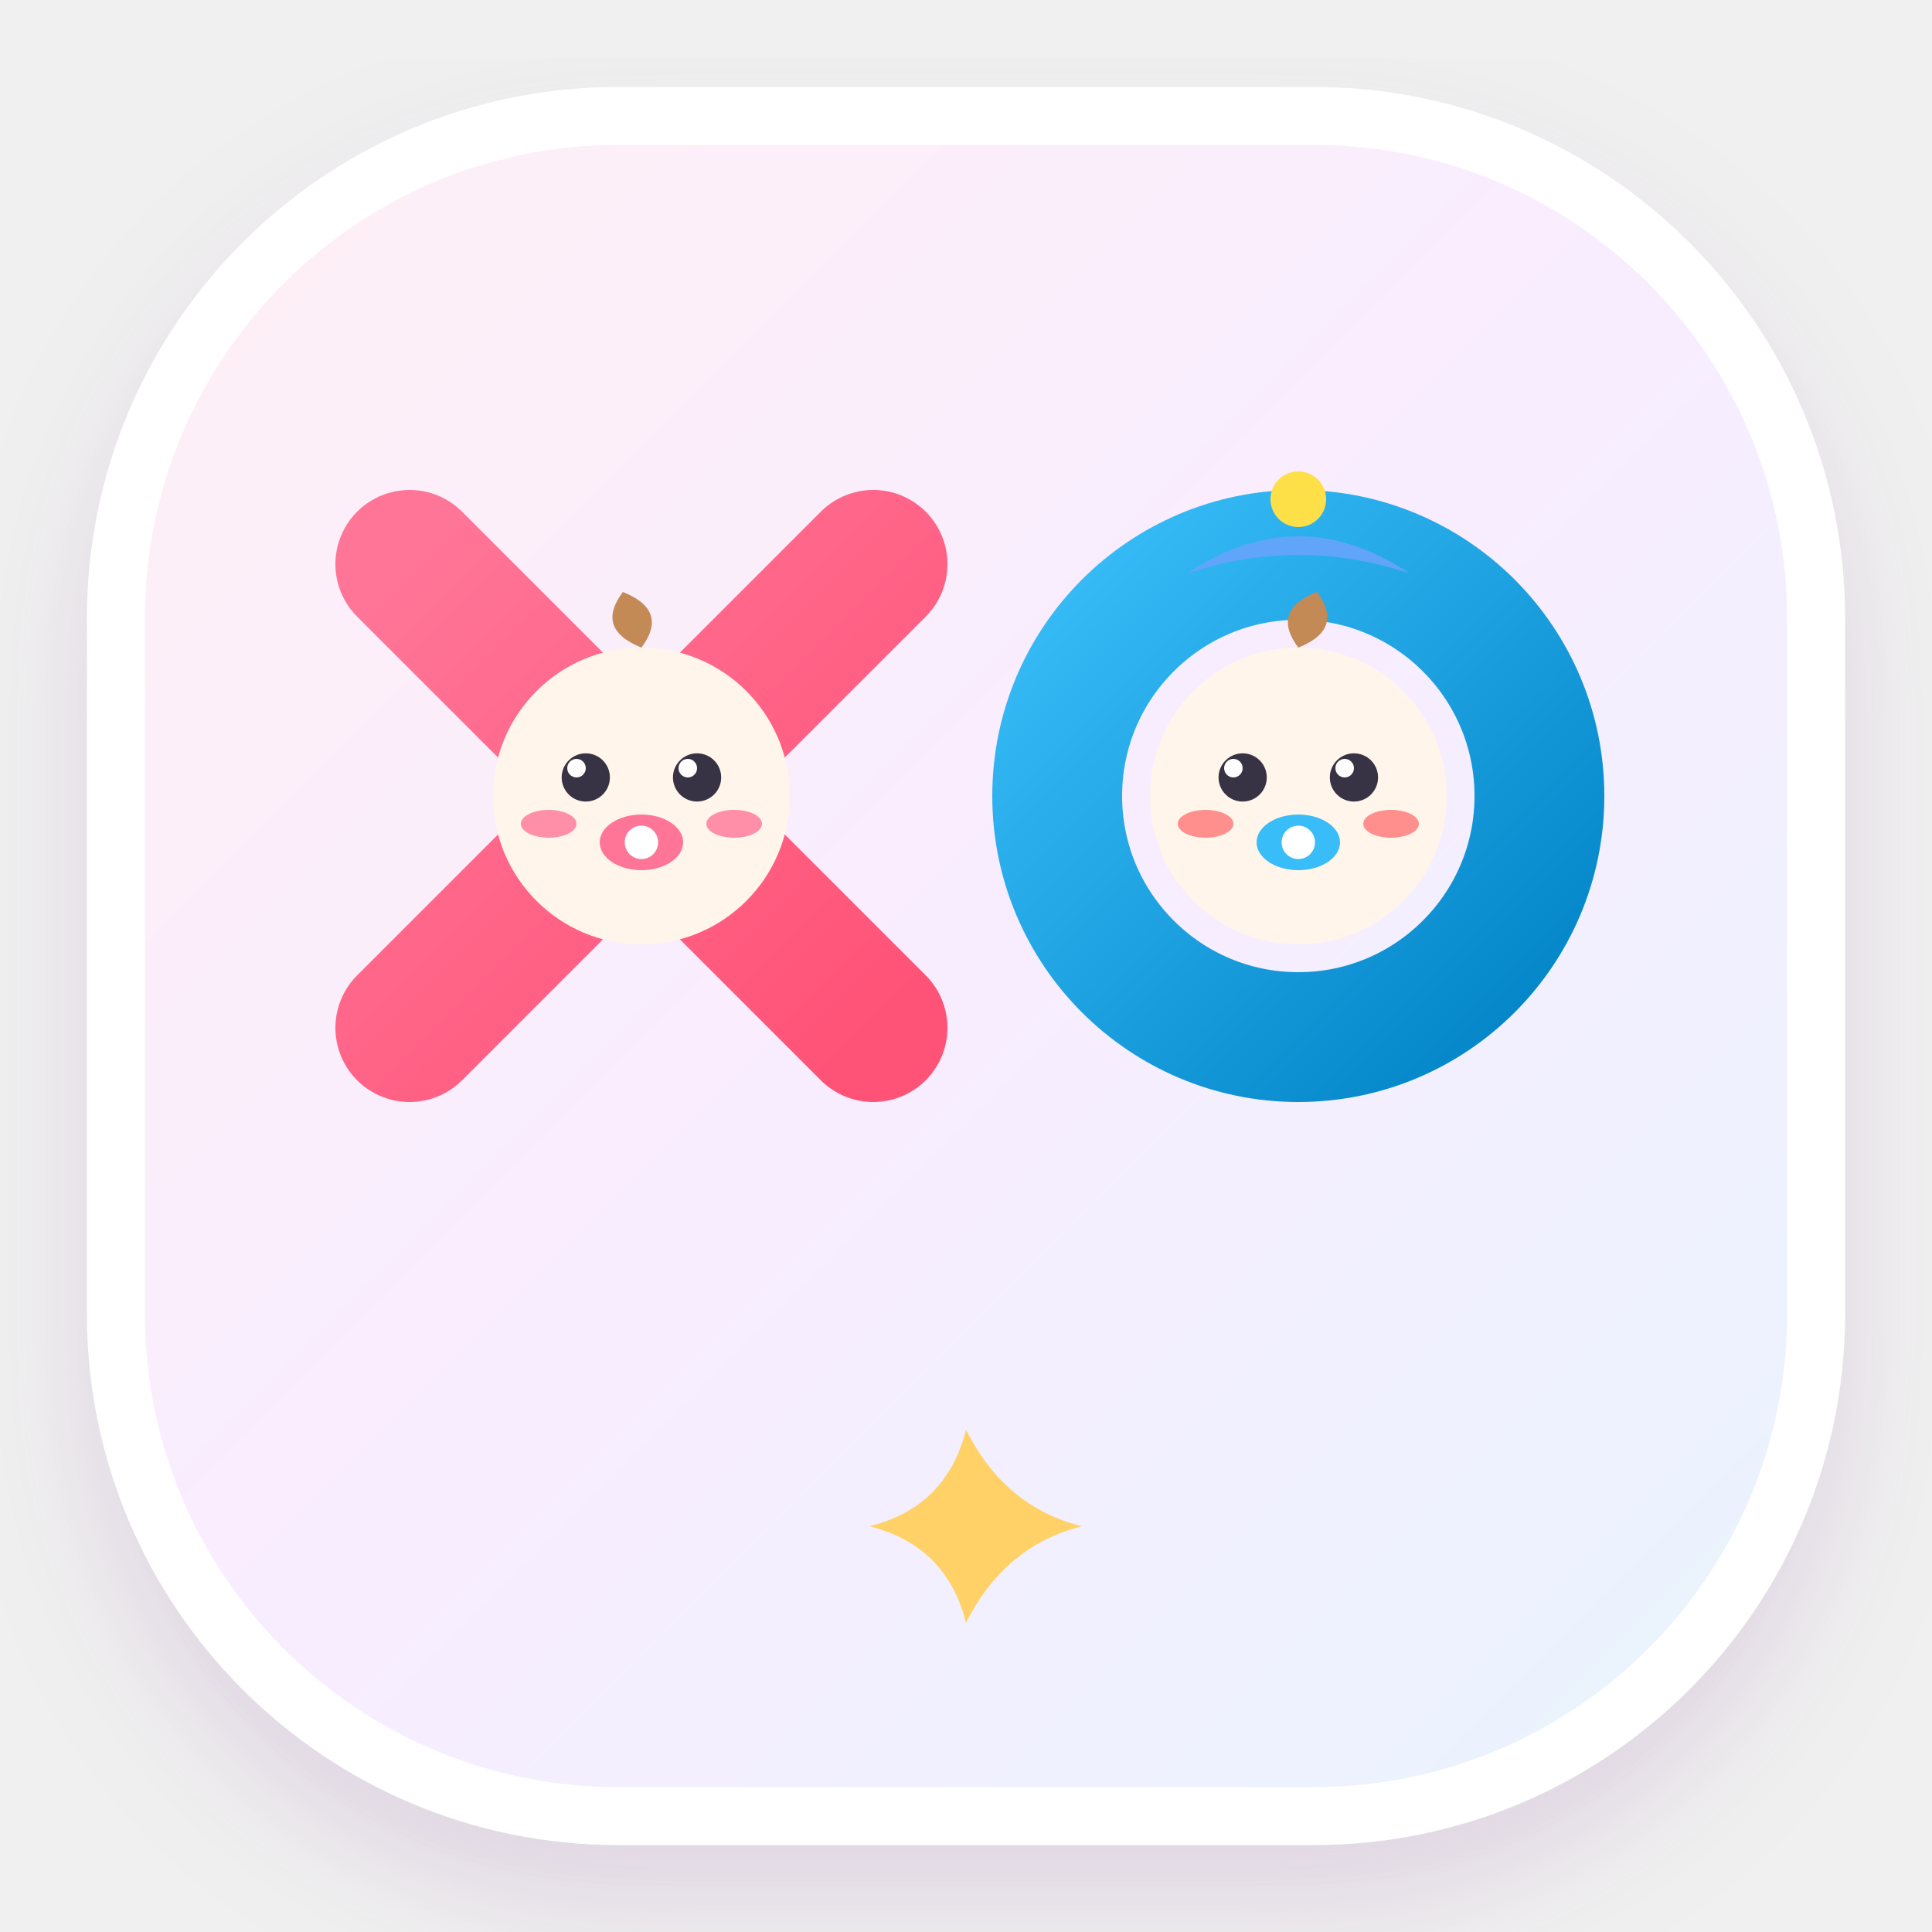
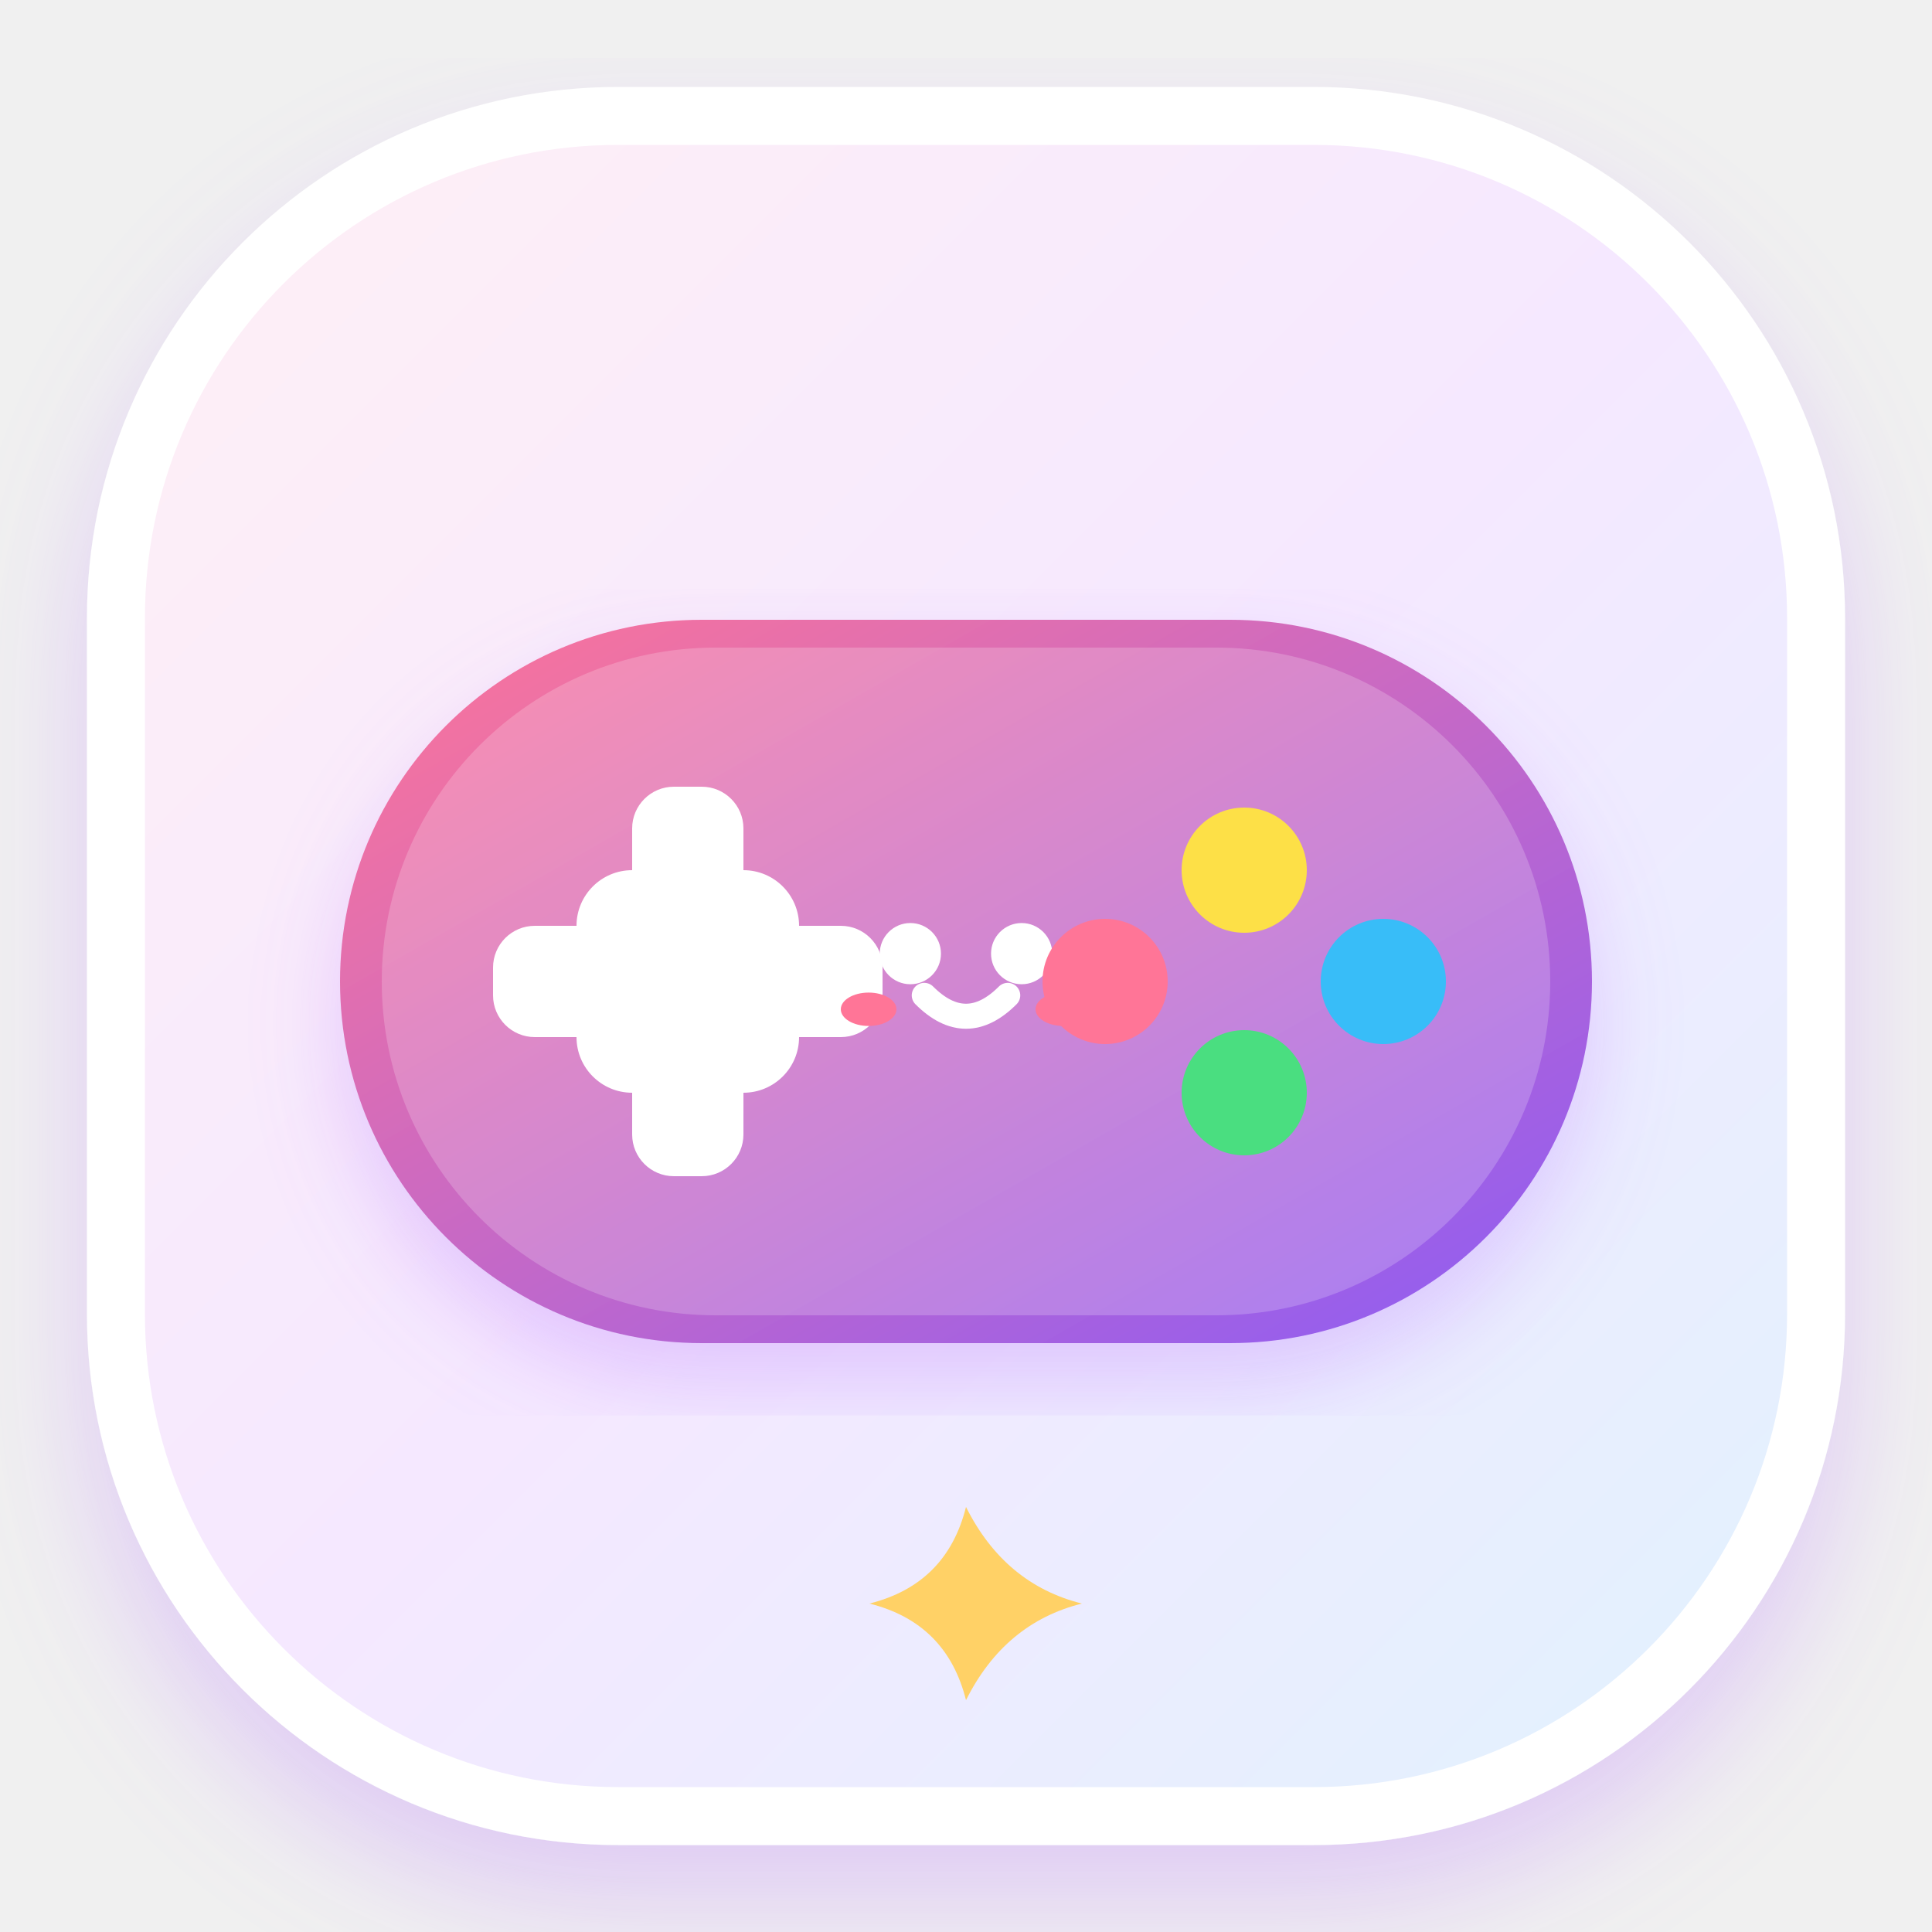
<svg xmlns="http://www.w3.org/2000/svg" viewBox="0 0 100 100">
  <defs>
-     <linearGradient id="babyBg" x1="0%" y1="0%" x2="100%" y2="100%">
+     <linearGradient id="hubBg" x1="0%" y1="0%" x2="100%" y2="100%">
      <stop offset="0%" stop-color="#fff0f5" />
-       <stop offset="50%" stop-color="#f8edff" />
-       <stop offset="100%" stop-color="#e8f4fd" />
+       <stop offset="50%" stop-color="#f5e8ff" />
+       <stop offset="100%" stop-color="#e0f2fe" />
    </linearGradient>
-     <linearGradient id="kBabyGrad" x1="0%" y1="0%" x2="100%" y2="100%">
+     <linearGradient id="padGrad" x1="0%" y1="0%" x2="100%" y2="100%">
      <stop offset="0%" stop-color="#ff7597" />
-       <stop offset="100%" stop-color="#ff5277" />
+       <stop offset="100%" stop-color="#8b5cf6" />
    </linearGradient>
-     <linearGradient id="zBabyGrad" x1="0%" y1="0%" x2="100%" y2="100%">
-       <stop offset="0%" stop-color="#38bdf8" />
-       <stop offset="100%" stop-color="#0284c7" />
-     </linearGradient>
-     <filter id="babyShadow" x="-10%" y="-10%" width="120%" height="120%">
-       <feDropShadow dx="0" dy="3" stdDeviation="3" flood-color="#b89ac2" flood-opacity="0.32" />
+     <filter id="hubShadow" x="-10%" y="-10%" width="120%" height="120%">
+       <feDropShadow dx="0" dy="3" stdDeviation="3" flood-color="#c084fc" flood-opacity="0.35" />
    </filter>
  </defs>
-   <rect x="6" y="6" width="88" height="88" rx="26" fill="url(#babyBg)" stroke="#ffffff" stroke-width="3" filter="url(#babyShadow)" />
-   <g transform="translate(14, 22) scale(0.48)">
-     <line x1="15" y1="15" x2="65" y2="65" stroke="url(#kBabyGrad)" stroke-width="16" stroke-linecap="round" />
-     <line x1="65" y1="15" x2="15" y2="65" stroke="url(#kBabyGrad)" stroke-width="16" stroke-linecap="round" />
-     <circle cx="40" cy="40" r="16" fill="#fff5ea" />
-     <path d="M 40 24 Q 43 20 38 18 Q 35 22 40 24" fill="#c48a56" />
-     <circle cx="34" cy="38" r="2.6" fill="#373244" />
-     <circle cx="46" cy="38" r="2.6" fill="#373244" />
-     <circle cx="33" cy="37" r="1" fill="#ffffff" />
-     <circle cx="45" cy="37" r="1" fill="#ffffff" />
-     <ellipse cx="30" cy="43" rx="3" ry="1.5" fill="#ff7597" opacity="0.8" />
-     <ellipse cx="50" cy="43" rx="3" ry="1.5" fill="#ff7597" opacity="0.8" />
-     <ellipse cx="40" cy="45" rx="4.5" ry="3" fill="#ff7597" />
-     <circle cx="40" cy="45" r="1.8" fill="#ffffff" />
+   <rect x="6" y="6" width="88" height="88" rx="26" fill="url(#hubBg)" stroke="#ffffff" stroke-width="3" filter="url(#hubShadow)" />
+   <g transform="translate(14, 22) scale(0.72)">
+     <rect x="5" y="14" width="90" height="52" rx="26" fill="url(#padGrad)" filter="url(#hubShadow)" />
+     <rect x="8" y="16" width="84" height="48" rx="24" fill="#ffffff" opacity="0.2" />
+     <rect x="22" y="32" width="16" height="16" rx="4" fill="#ffffff" />
+     <rect x="26" y="26" width="8" height="28" rx="3" fill="#ffffff" />
+     <rect x="16" y="36" width="28" height="8" rx="3" fill="#ffffff" />
+     <circle cx="46" cy="38" r="2.2" fill="#ffffff" />
+     <circle cx="54" cy="38" r="2.2" fill="#ffffff" />
+     <ellipse cx="43" cy="42" rx="2" ry="1.2" fill="#ff7597" />
+     <ellipse cx="57" cy="42" rx="2" ry="1.2" fill="#ff7597" />
+     <path d="M 47 41 Q 50 44 53 41" stroke="#ffffff" stroke-width="1.8" stroke-linecap="round" fill="none" />
+     <circle cx="70" cy="32" r="4.5" fill="#fde047" />
+     <circle cx="80" cy="40" r="4.5" fill="#38bdf8" />
+     <circle cx="70" cy="48" r="4.5" fill="#4ade80" />
+     <circle cx="60" cy="40" r="4.5" fill="#ff7597" />
  </g>
-   <g transform="translate(48, 22) scale(0.48)">
-     <circle cx="40" cy="40" r="26" stroke="url(#zBabyGrad)" stroke-width="14" fill="none" />
-     <path d="M 28 16 Q 40 8 52 16 Q 40 12 28 16 Z" fill="#60a5fa" />
-     <circle cx="40" cy="8" r="3" fill="#fde047" />
-     <circle cx="40" cy="40" r="16" fill="#fff5ea" />
-     <path d="M 40 24 Q 37 20 42 18 Q 45 22 40 24" fill="#c48a56" />
-     <circle cx="34" cy="38" r="2.6" fill="#373244" />
-     <circle cx="46" cy="38" r="2.6" fill="#373244" />
-     <circle cx="33" cy="37" r="1" fill="#ffffff" />
-     <circle cx="45" cy="37" r="1" fill="#ffffff" />
-     <ellipse cx="30" cy="43" rx="3" ry="1.5" fill="#ff7675" opacity="0.8" />
-     <ellipse cx="50" cy="43" rx="3" ry="1.5" fill="#ff7675" opacity="0.8" />
-     <ellipse cx="40" cy="45" rx="4.5" ry="3" fill="#38bdf8" />
-     <circle cx="40" cy="45" r="1.8" fill="#ffffff" />
-   </g>
-   <path d="M 50 74 Q 52 78 56 79 Q 52 80 50 84 Q 49 80 45 79 Q 49 78 50 74 Z" fill="#ffd166" />
+   <path d="M 50 78 Q 52 82 56 83 Q 52 84 50 88 Q 49 84 45 83 Q 49 82 50 78 Z" fill="#ffd166" />
</svg>
